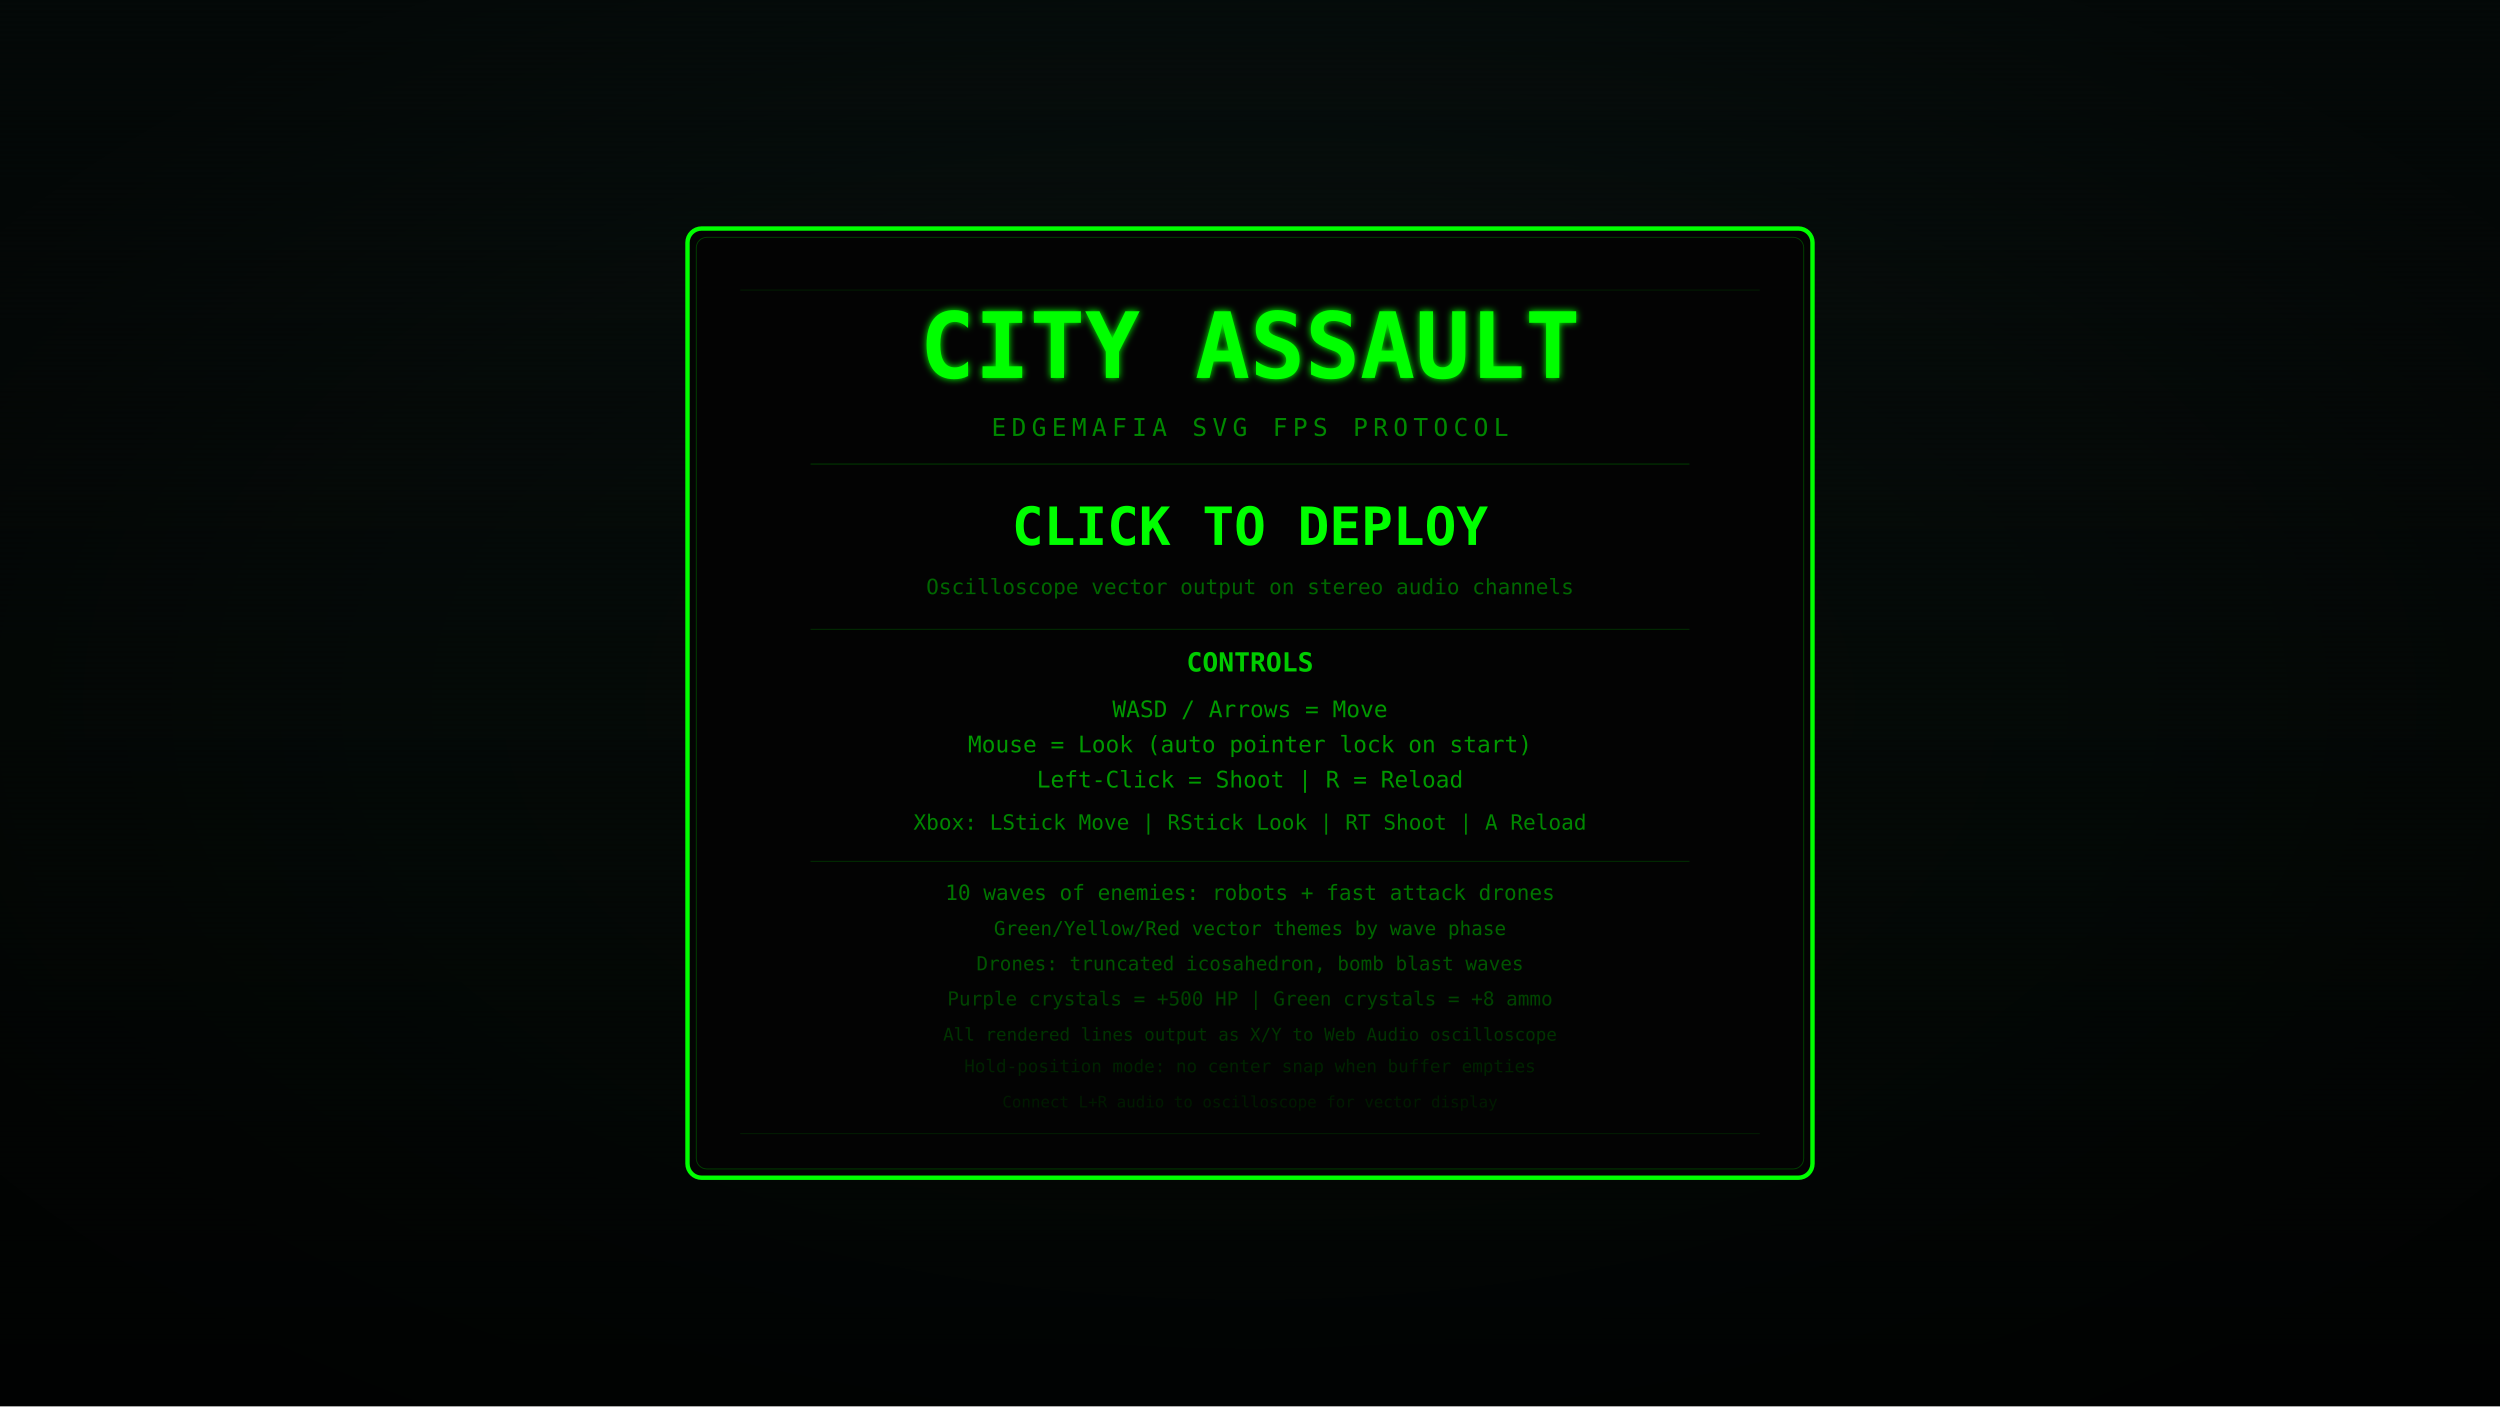
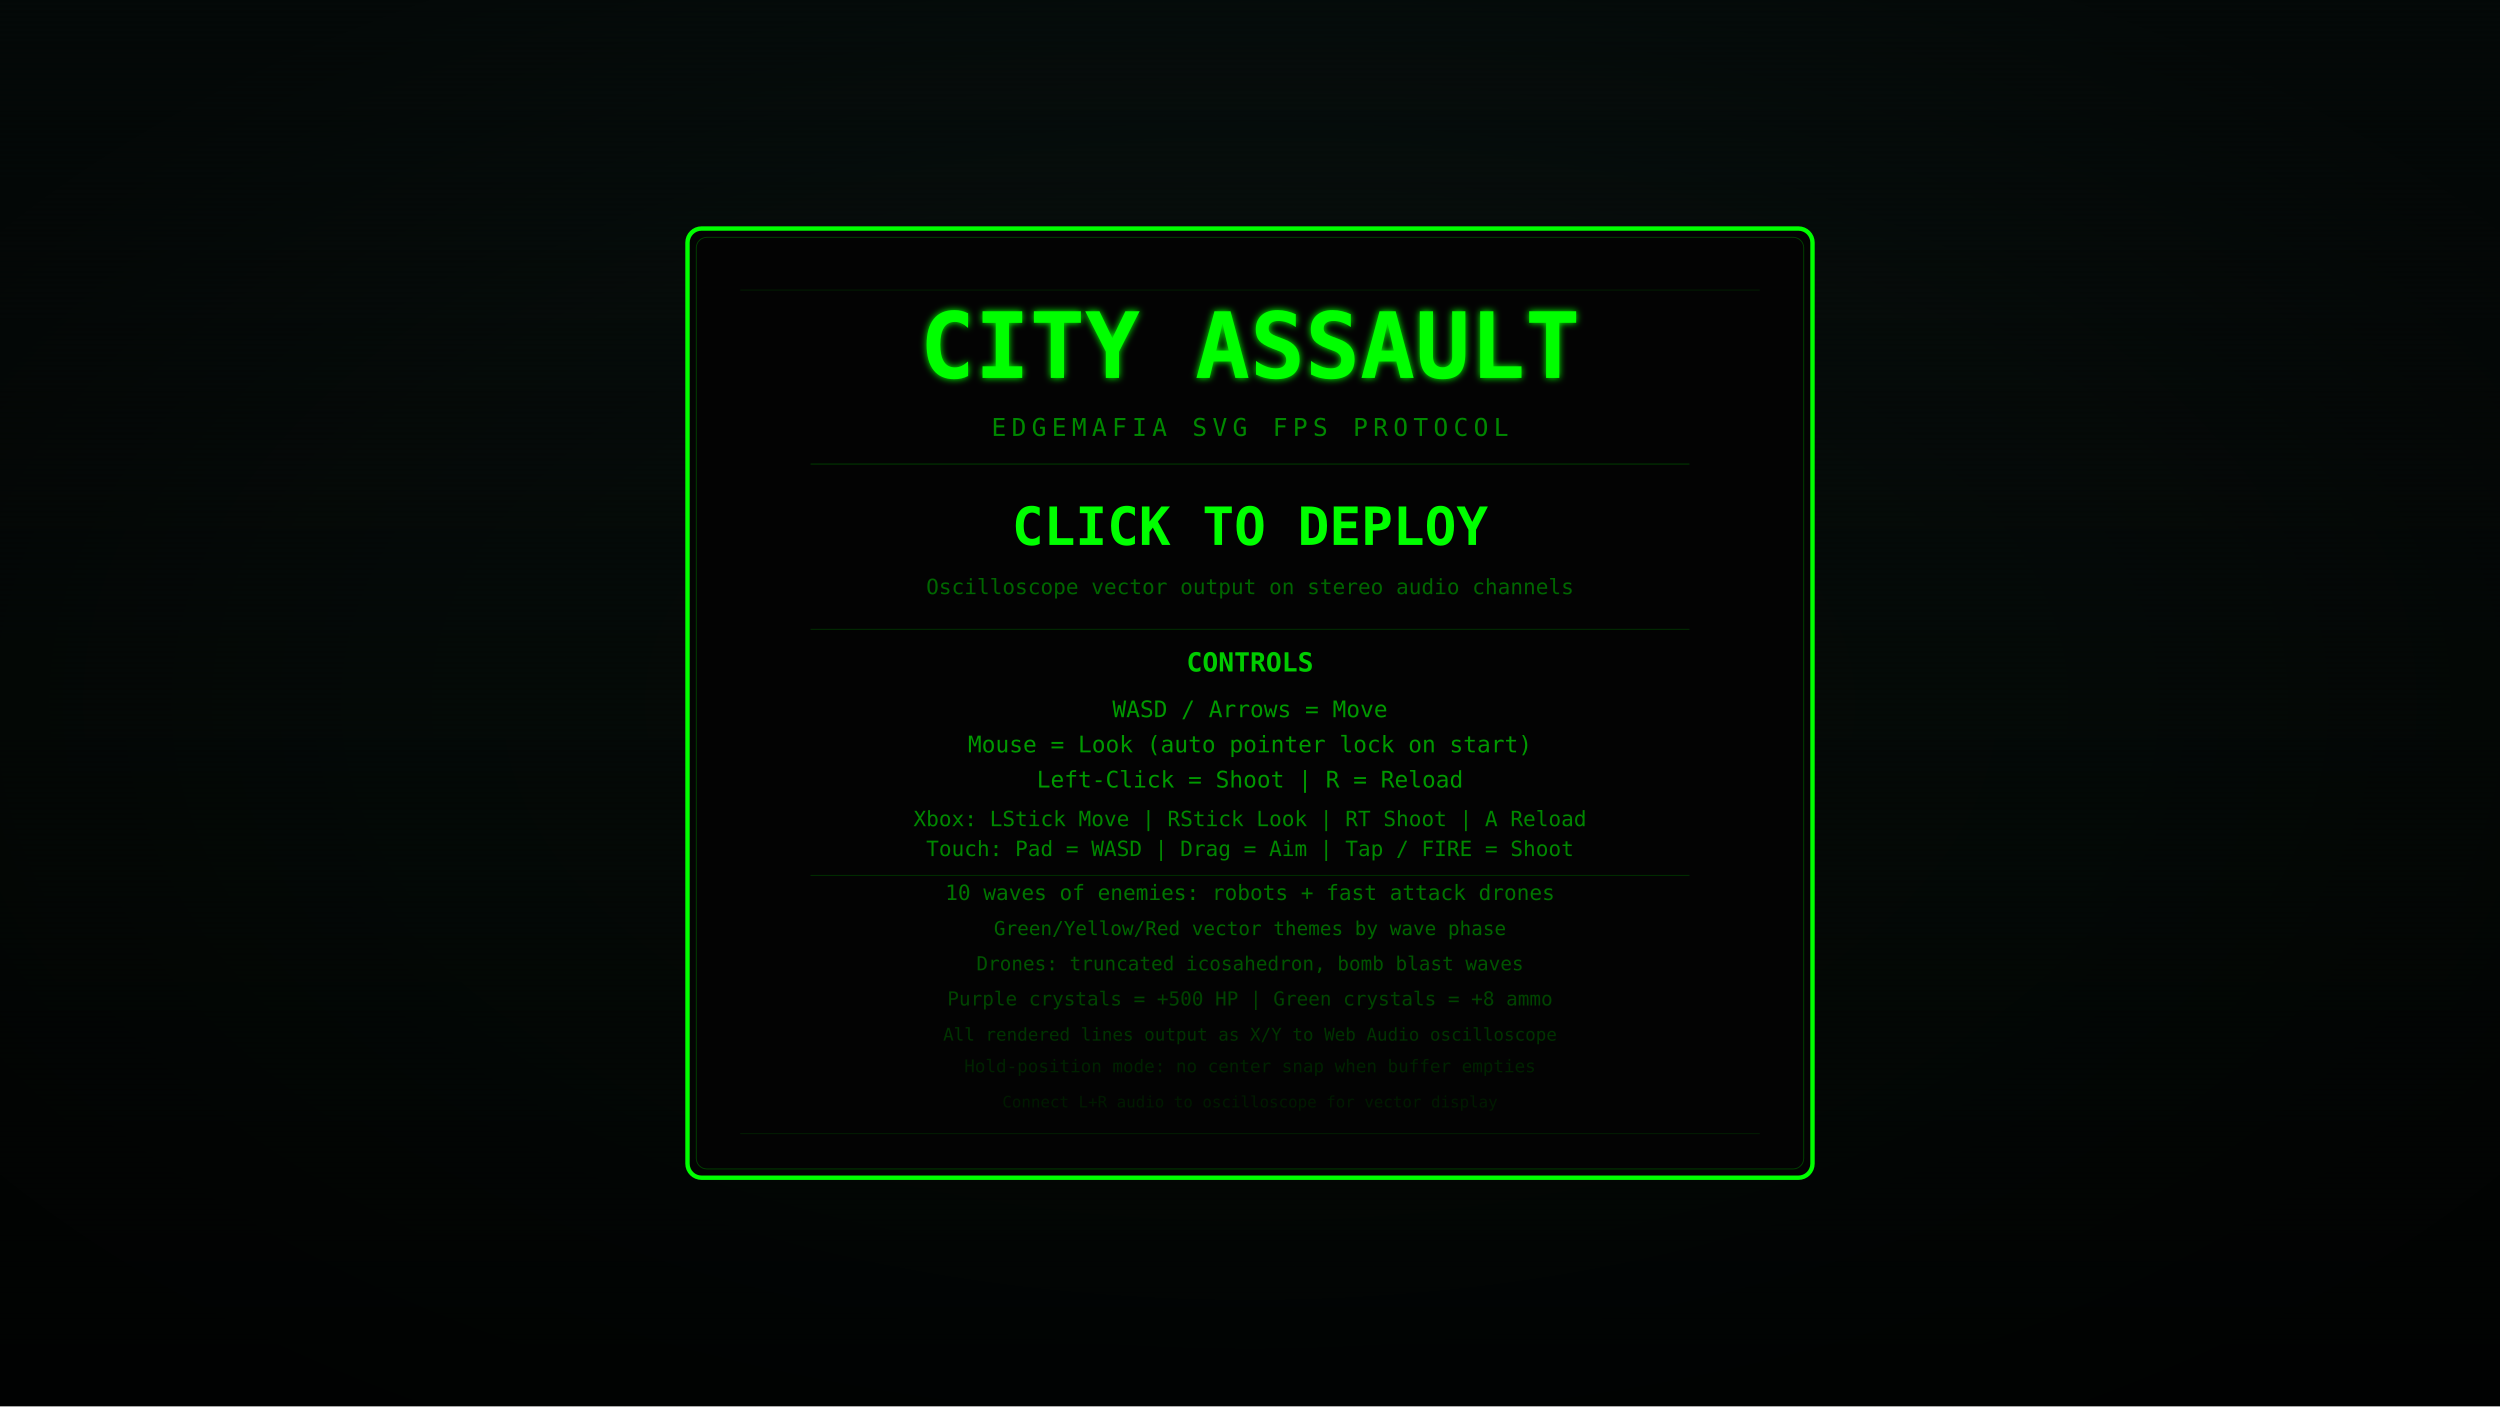
<svg xmlns="http://www.w3.org/2000/svg" viewBox="0 0 1920 1080" preserveAspectRatio="xMidYMid meet" style="width:100vw;height:100vh;touch-action:none;-webkit-user-select:none;user-select:none;background:#000;display:block;position:fixed;top:0;left:0" shape-rendering="geometricPrecision" font-family="Courier New, monospace">
  <defs>
    <linearGradient id="skyG" x1="0" y1="0" x2="0" y2="1">
      <stop offset="0%" stop-color="#081210" />
      <stop offset="30%" stop-color="#060c0a" />
      <stop offset="60%" stop-color="#040a07" />
      <stop offset="100%" stop-color="#020504" />
    </linearGradient>
    <pattern id="scn" width="4" height="4" patternUnits="userSpaceOnUse">
      <rect width="4" height="2" fill="#000" opacity="0.08" />
    </pattern>
    <radialGradient id="vig" cx="50%" cy="50%" r="60%">
      <stop offset="0%" stop-color="transparent" />
      <stop offset="60%" stop-color="#000" stop-opacity="0.15" />
      <stop offset="100%" stop-color="#000" stop-opacity="0.5" />
    </radialGradient>
    <radialGradient id="mflash" cx="50%" cy="50%" r="50%">
      <stop offset="0%" stop-color="#aaffcc" stop-opacity="0.9" />
      <stop offset="40%" stop-color="#00ff00" stop-opacity="0.5" />
      <stop offset="100%" stop-color="#00ff00" stop-opacity="0" />
    </radialGradient>
    <filter id="droneGlow" x="-30%" y="-30%" width="160%" height="160%">
      <feGaussianBlur stdDeviation="2.5" result="blur" />
      <feMerge>
        <feMergeNode in="blur" />
        <feMergeNode in="SourceGraphic" />
      </feMerge>
    </filter>
    <radialGradient id="blastGrad" cx="50%" cy="50%" r="50%">
      <stop offset="0%" stop-color="#ff0000" stop-opacity="0.7" />
      <stop offset="50%" stop-color="#ff2200" stop-opacity="0.4" />
      <stop offset="100%" stop-color="#ff0000" stop-opacity="0" />
    </radialGradient>
    <radialGradient id="purpleGlow" cx="50%" cy="50%" r="50%">
      <stop offset="0%" stop-color="#cc00ff" stop-opacity="0.5" />
      <stop offset="100%" stop-color="#cc00ff" stop-opacity="0" />
    </radialGradient>
    <filter id="glowSoft" x="-20%" y="-20%" width="140%" height="140%">
      <feGaussianBlur stdDeviation="2" result="blur" />
      <feMerge>
        <feMergeNode in="blur" />
        <feMergeNode in="SourceGraphic" />
      </feMerge>
    </filter>
    <filter id="glowStrong" x="-30%" y="-30%" width="160%" height="160%">
      <feGaussianBlur stdDeviation="4" result="blur" />
      <feMerge>
        <feMergeNode in="blur" />
        <feMergeNode in="blur" />
        <feMergeNode in="SourceGraphic" />
      </feMerge>
    </filter>
    <clipPath id="screenClip">
      <rect x="0" y="0" width="1920" height="1080" />
    </clipPath>
    <linearGradient id="hpBarHi" x1="0" y1="0" x2="1" y2="0">
      <stop offset="0%" stop-color="#00ff00" />
      <stop offset="100%" stop-color="#009900" />
    </linearGradient>
    <linearGradient id="hpBarLow" x1="0" y1="0" x2="1" y2="0">
      <stop offset="0%" stop-color="#ff4400" />
      <stop offset="100%" stop-color="#cc0000" />
    </linearGradient>
    <radialGradient id="crystalGlow" cx="50%" cy="50%" r="50%">
      <stop offset="0%" stop-color="#00ff88" stop-opacity="0.6" />
      <stop offset="100%" stop-color="#00ff88" stop-opacity="0" />
    </radialGradient>
    <pattern id="hexBg" width="20" height="17.32" patternUnits="userSpaceOnUse">
      <polygon points="10,0 20,5.77 20,17.32 10,23.09 0,17.32 0,5.77" fill="none" stroke="#002200" stroke-width="0.3" opacity="0.3" />
    </pattern>
  </defs>
  <rect width="1920" height="1080" fill="url(#skyG)" />
  <rect width="1920" height="1080" fill="url(#hexBg)" opacity="0.12" />
  <g id="FLR" clip-path="url(#screenClip)" />
  <g id="W" clip-path="url(#screenClip)" />
  <g id="FX" clip-path="url(#screenClip)" />
  <rect width="1920" height="1080" fill="url(#scn)" pointer-events="none" />
  <rect width="1920" height="1080" fill="url(#vig)" pointer-events="none" />
  <g id="U" transform="translate(150, 0) scale(1.35)" />
  <rect id="FL" width="1920" height="1080" fill="#ff0000" opacity="0" pointer-events="none" />
  <g id="M" transform="translate(150, 0) scale(1.35)">
    <rect x="280" y="130" width="640" height="540" rx="8" fill="#030303" stroke="#00ff00" stroke-width="2.5" />
    <rect x="285" y="135" width="630" height="530" rx="6" fill="none" stroke="#004400" stroke-width="0.5" />
    <line x1="310" y1="165" x2="890" y2="165" stroke="#003300" stroke-width="0.3" />
    <line x1="310" y1="645" x2="890" y2="645" stroke="#003300" stroke-width="0.3" />
    <text x="600" y="215" text-anchor="middle" fill="#00ff00" font-size="52" font-family="monospace" font-weight="bold" filter="url(#glowSoft)">CITY ASSAULT</text>
    <text x="600" y="248" text-anchor="middle" fill="#008800" font-size="14" font-family="monospace" letter-spacing="3">EDGEMAFIA SVG FPS PROTOCOL</text>
    <line x1="350" y1="264" x2="850" y2="264" stroke="#004400" stroke-width="0.5" />
    <text x="600" y="310" text-anchor="middle" fill="#00ff00" font-size="30" font-family="monospace" font-weight="bold" id="BT">CLICK TO DEPLOY</text>
    <text x="600" y="338" text-anchor="middle" fill="#006600" font-size="12" font-family="monospace">Oscilloscope vector output on stereo audio channels</text>
    <line x1="350" y1="358" x2="850" y2="358" stroke="#003300" stroke-width="0.5" />
    <text x="600" y="382" text-anchor="middle" fill="#00cc00" font-size="15" font-family="monospace" font-weight="bold">CONTROLS</text>
    <text x="600" y="408" text-anchor="middle" fill="#009900" font-size="13" font-family="monospace">WASD / Arrows = Move</text>
    <text x="600" y="428" text-anchor="middle" fill="#009900" font-size="13" font-family="monospace">Mouse = Look (auto pointer lock on start)</text>
    <text x="600" y="448" text-anchor="middle" fill="#009900" font-size="13" font-family="monospace">Left-Click = Shoot | R = Reload</text>
-     <text x="600" y="472" text-anchor="middle" fill="#008800" font-size="12" font-family="monospace">Xbox: LStick Move | RStick Look | RT Shoot | A Reload</text>
-     <line x1="350" y1="490" x2="850" y2="490" stroke="#003300" stroke-width="0.5" />
+     <text x="600" y="470" text-anchor="middle" fill="#008800" font-size="12" font-family="monospace">Xbox: LStick Move | RStick Look | RT Shoot | A Reload</text>
+     <line x1="350" y1="498" x2="850" y2="498" stroke="#003300" stroke-width="0.5" />
    <text x="600" y="512" text-anchor="middle" fill="#007700" font-size="12" font-family="monospace">10 waves of enemies: robots + fast attack drones</text>
    <text x="600" y="532" text-anchor="middle" fill="#006600" font-size="11" font-family="monospace">Green/Yellow/Red vector themes by wave phase</text>
    <text x="600" y="552" text-anchor="middle" fill="#005500" font-size="11" font-family="monospace">Drones: truncated icosahedron, bomb blast waves</text>
    <text x="600" y="572" text-anchor="middle" fill="#004400" font-size="11" font-family="monospace">Purple crystals = +500 HP | Green crystals = +8 ammo</text>
    <text x="600" y="592" text-anchor="middle" fill="#003300" font-size="10" font-family="monospace">All rendered lines output as X/Y to Web Audio oscilloscope</text>
    <text x="600" y="610" text-anchor="middle" fill="#002200" font-size="10" font-family="monospace">Hold-position mode: no center snap when buffer empties</text>
    <text x="600" y="630" text-anchor="middle" fill="#001a00" font-size="9" font-family="monospace">Connect L+R audio to oscilloscope for vector display</text>
+     <text x="600" y="487" text-anchor="middle" fill="#008800" font-size="12" font-family="monospace">Touch: Pad = WASD | Drag = Aim | Tap / FIRE = Shoot</text>
+   </g>
+   <g id="TC" display="none" pointer-events="none" font-family="Courier New, monospace" font-weight="bold" text-anchor="middle">
+     <g id="TCT">
+       <rect x="1760" y="20" width="150" height="52" rx="6" fill="#020a02" fill-opacity="0.75" stroke="#00ff00" stroke-width="2" />
+       <text id="tcTxtTouch" x="1835" y="53" fill="#00ff00" font-size="22">TOUCH: ON</text>
+       <g id="tcPadToggle">
+         <rect x="1760" y="84" width="150" height="52" rx="6" fill="#020a02" fill-opacity="0.75" stroke="#00ff00" stroke-width="2" />
+         <text id="tcTxtPad" x="1835" y="117" fill="#00ff00" font-size="22">WASD: ON</text>
+       </g>
+     </g>
+     <g id="TCM">
+       <g id="TCP">
+         <circle cx="270" cy="840" r="190" fill="#00ff00" fill-opacity="0.04" stroke="#00ff00" stroke-opacity="0.35" stroke-width="2" />
+         <circle id="tcW" cx="270" cy="735" r="52" fill="#00ff00" fill-opacity="0.10" stroke="#00ff00" stroke-opacity="0.7" stroke-width="2.5" />
+         <circle id="tcS" cx="270" cy="945" r="52" fill="#00ff00" fill-opacity="0.10" stroke="#00ff00" stroke-opacity="0.7" stroke-width="2.5" />
+         <circle id="tcA" cx="165" cy="840" r="52" fill="#00ff00" fill-opacity="0.10" stroke="#00ff00" stroke-opacity="0.7" stroke-width="2.5" />
+         <circle id="tcD" cx="375" cy="840" r="52" fill="#00ff00" fill-opacity="0.10" stroke="#00ff00" stroke-opacity="0.7" stroke-width="2.5" />
+         <text x="270" y="752" fill="#00ff00" fill-opacity="0.9" font-size="46">W</text>
+         <text x="270" y="962" fill="#00ff00" fill-opacity="0.9" font-size="46">S</text>
+         <text x="165" y="857" fill="#00ff00" fill-opacity="0.9" font-size="46">A</text>
+         <text x="375" y="857" fill="#00ff00" fill-opacity="0.9" font-size="46">D</text>
+       </g>
+       <circle id="tcFire" cx="1690" cy="840" r="105" fill="#ff2200" fill-opacity="0.12" stroke="#ff4400" stroke-opacity="0.8" stroke-width="3.5" />
+       <circle cx="1690" cy="840" r="78" fill="none" stroke="#ff4400" stroke-opacity="0.35" stroke-width="1.5" />
+       <text x="1690" y="854" fill="#ff5522" fill-opacity="0.95" font-size="40">FIRE</text>
+       <circle id="tcReload" cx="1495" cy="965" r="62" fill="#00ff00" fill-opacity="0.08" stroke="#00ff00" stroke-opacity="0.7" stroke-width="2.5" />
+       <text x="1495" y="979" fill="#00ff00" fill-opacity="0.9" font-size="38">R</text>
+     </g>
  </g>
</svg>
